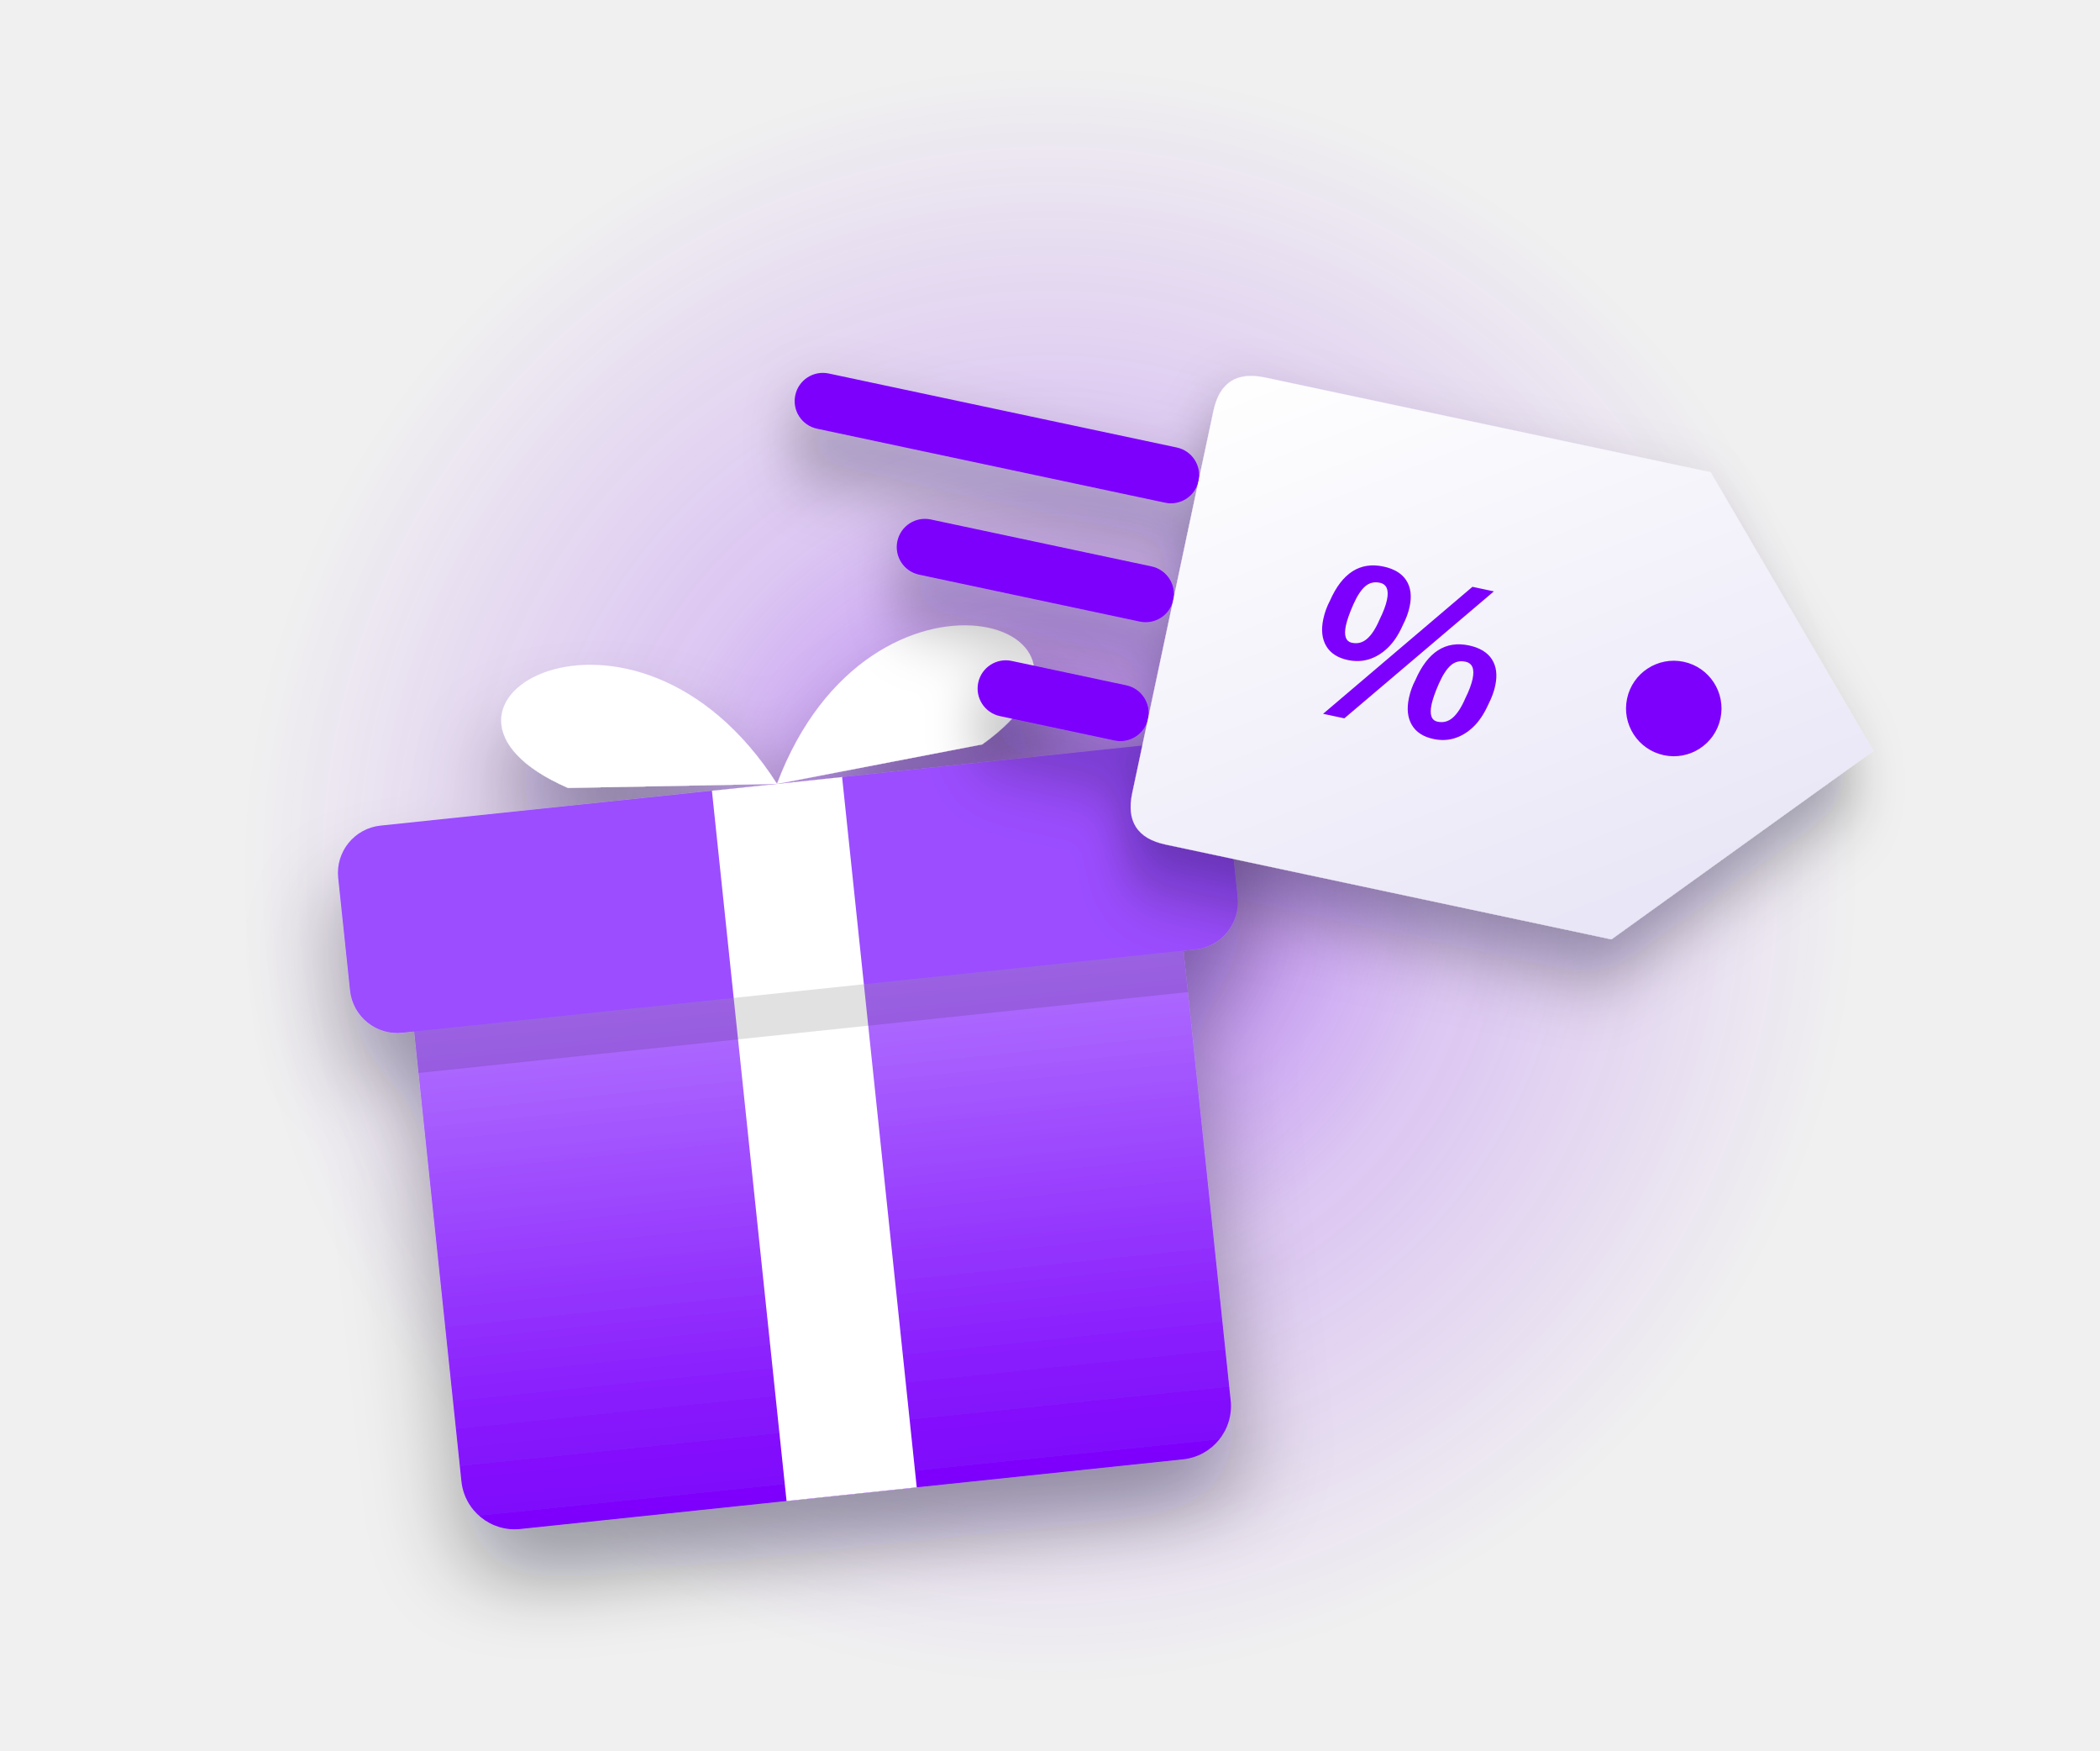
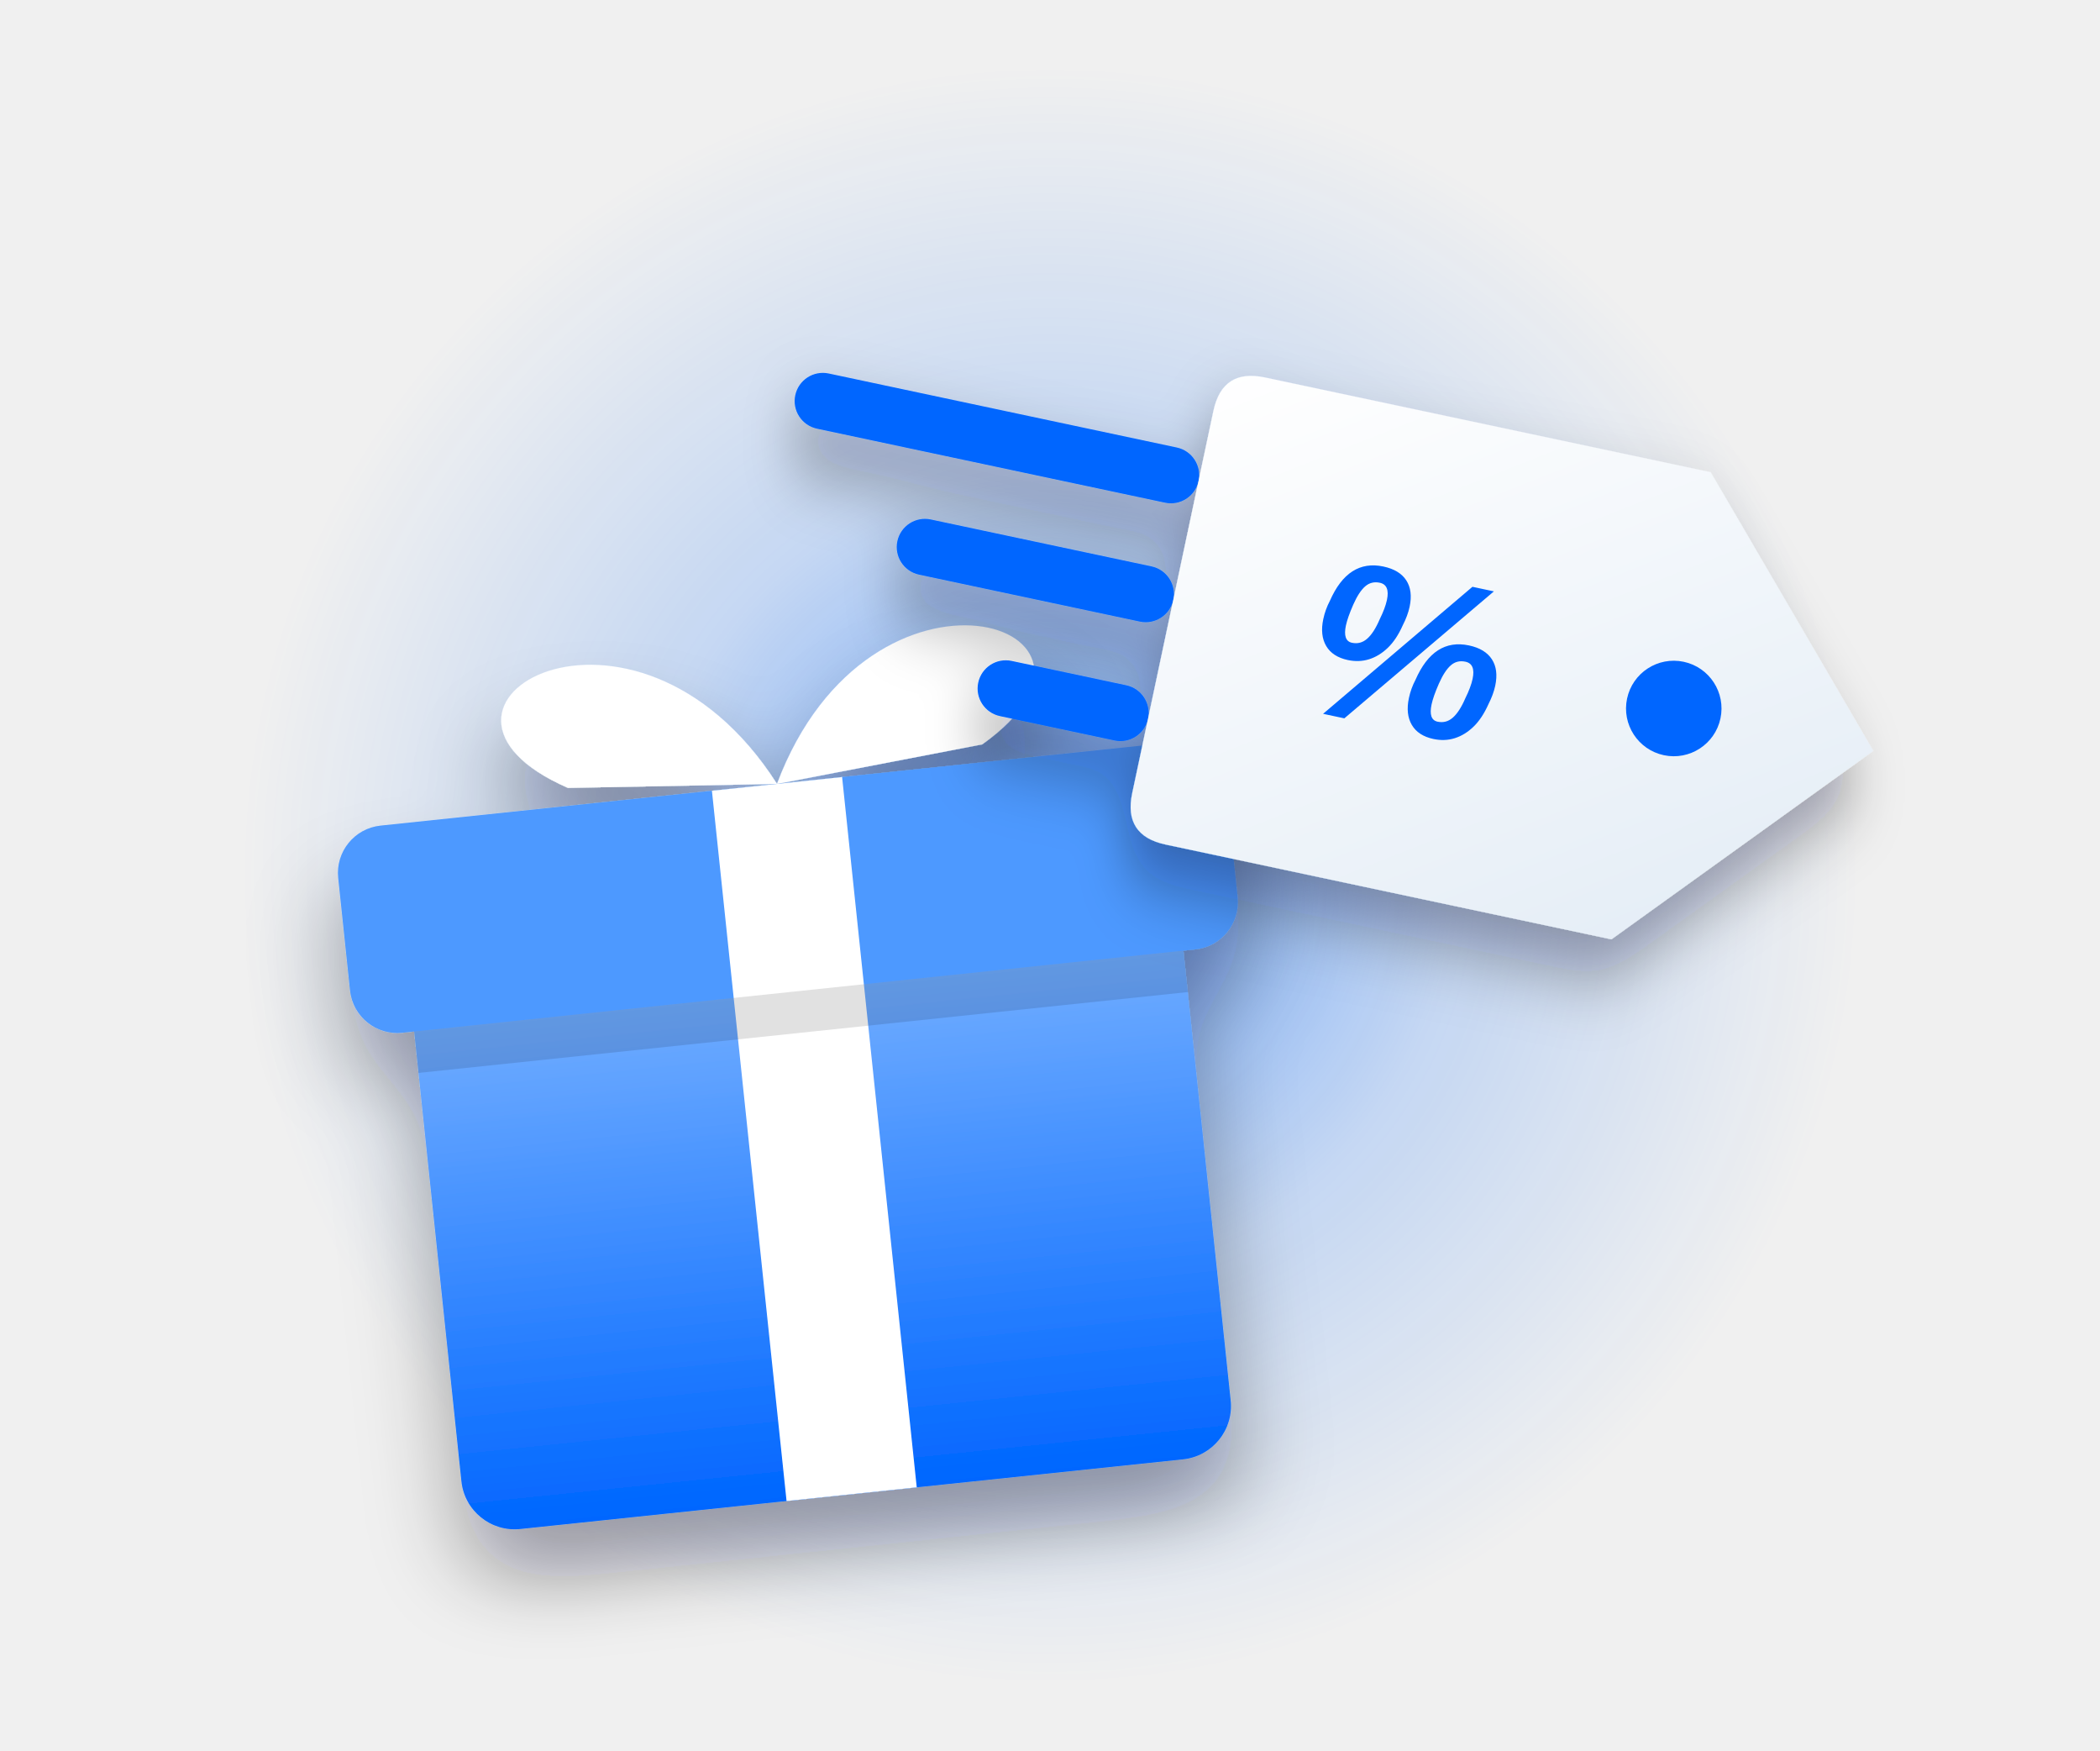
<svg xmlns="http://www.w3.org/2000/svg" viewBox="0 0 600 500">
  <defs>
    <radialGradient id="gilloffer" cx=".5" cy=".5" r=".5">
-       <stop offset="0" stop-color="#7D03FC" stop-opacity=".55" />
-       <stop offset=".5" stop-color="#7D03FC" stop-opacity=".18" />
-       <stop offset="1" stop-color="#7D03FC" stop-opacity="0" />
+       <stop offset="0" stop-color="#0066FF" stop-opacity=".55" />
+       <stop offset=".5" stop-color="#0066FF" stop-opacity=".18" />
+       <stop offset="1" stop-color="#0066FF" stop-opacity="0" />
    </radialGradient>
    <linearGradient id="willoffer" x1="0" y1="0" x2="0" y2="1">
      <stop offset="0" stop-color="#FFFFFF" />
      <stop offset=".6" stop-color="#E9ECF3" />
      <stop offset="1" stop-color="#B9C0CF" />
    </linearGradient>
    <linearGradient id="wsilloffer" x1="0" y1="0" x2="1" y2="0">
      <stop offset="0" stop-color="#C8CEDB" />
      <stop offset=".35" stop-color="#FFFFFF" />
      <stop offset="1" stop-color="#AEB6C6" />
    </linearGradient>
    <linearGradient id="milloffer" x1="0" y1="0" x2="1" y2="1">
      <stop offset="0" stop-color="#4A5366" />
      <stop offset=".45" stop-color="#232A38" />
      <stop offset="1" stop-color="#0C1019" />
    </linearGradient>
    <linearGradient id="mhilloffer" x1="0" y1="0" x2="1" y2="0">
      <stop offset="0" stop-color="#151A25" />
      <stop offset=".3" stop-color="#5A6478" />
      <stop offset=".55" stop-color="#262D3B" />
      <stop offset="1" stop-color="#0E121B" />
    </linearGradient>
    <linearGradient id="scilloffer" x1="0" y1="0" x2="1" y2="1">
-       <stop offset="0" stop-color="#9B4DFF" />
-       <stop offset=".5" stop-color="#5B12E0" />
-       <stop offset="1" stop-color="#1A0B5C" />
+       <stop offset="0" stop-color="#4D99FF" />
+       <stop offset=".5" stop-color="#0D6EE5" />
+       <stop offset="1" stop-color="#09335E" />
    </linearGradient>
    <linearGradient id="vlilloffer" x1="0" y1="0" x2="0" y2="1">
-       <stop offset="0" stop-color="#B57CFF" />
-       <stop offset="1" stop-color="#7D03FC" />
+       <stop offset="0" stop-color="#7CB4FF" />
+       <stop offset="1" stop-color="#0066FF" />
    </linearGradient>
    <linearGradient id="tanilloffer" x1="0" y1="0" x2="1" y2="0">
      <stop offset="0" stop-color="#A88B62" />
      <stop offset=".5" stop-color="#D9C39C" />
      <stop offset="1" stop-color="#9B7E55" />
    </linearGradient>
    <linearGradient id="cardilloffer" x1="0" y1="0" x2="1" y2="1">
      <stop offset="0" stop-color="#FFFFFF" />
-       <stop offset="1" stop-color="#E4E1F5" />
+       <stop offset="1" stop-color="#E1EBF5" />
    </linearGradient>
    <linearGradient id="kraftilloffer" x1="0" y1="0" x2="1" y2="1">
      <stop offset="0" stop-color="#E8C79A" />
      <stop offset="1" stop-color="#B98B55" />
    </linearGradient>
    <filter id="billoffer" x="-50%" y="-50%" width="200%" height="200%">
      <feGaussianBlur stdDeviation="12" />
    </filter>
    <filter id="silloffer" x="-50%" y="-50%" width="200%" height="200%">
      <feGaussianBlur stdDeviation="4" />
    </filter>
    <filter id="dilloffer" x="-40%" y="-40%" width="180%" height="200%">
-       <feDropShadow dx="0" dy="18" stdDeviation="14" flood-color="#0B0620" flood-opacity=".35" />
+       <feDropShadow dx="0" dy="18" stdDeviation="14" flood-color="#051321" flood-opacity=".35" />
    </filter>
  </defs>
  <circle cx="300" cy="250" r="230" fill="url(#gilloffer)" />
  <g transform="translate(230 300) rotate(-6) scale(0.85)" filter="url(#dilloffer)">
    <rect x="-130" y="-40" width="260" height="190" rx="18" fill="url(#vlilloffer)" />
-     <rect x="-150" y="-90" width="300" height="70" rx="16" fill="#9B4DFF" />
+     <rect x="-150" y="-90" width="300" height="70" rx="16" fill="#4D99FF" />
    <rect x="-22" y="-90" width="44" height="240" fill="#fff" />
    <path d="M0 -90 C -40 -170, -130 -130, -70 -96 Z" fill="#fff" />
    <path d="M0 -90 C 40 -170, 130 -130, 70 -96 Z" fill="#fff" />
    <rect x="-130" y="-20" width="260" height="14" fill="#000" opacity=".12" />
  </g>
  <g transform="translate(420 190) rotate(12) scale(0.62)" filter="url(#dilloffer)">
-     <g fill="#7D03FC">
+     <g fill="#0066FF">
      <rect x="-330" y="-70" width="190" height="26" rx="13" />
      <rect x="-270" y="-14" width="130" height="26" rx="13" />
      <rect x="-220" y="42" width="80" height="26" rx="13" />
    </g>
    <path d="M-120 -110 H90 L190 0 L90 110 H-120 Q-140 110 -140 90 V-90 Q-140 -110 -120 -110 Z" fill="url(#cardilloffer)" />
-     <circle cx="96" cy="0" r="22" fill="#7D03FC" />
-     <text x="-30" y="36" font-family="Arial Black, Arial, sans-serif" font-weight="900" font-size="104" fill="#7D03FC" text-anchor="middle" font-style="italic">%</text>
+     <circle cx="96" cy="0" r="22" fill="#0066FF" />
+     <text x="-30" y="36" font-family="Arial Black, Arial, sans-serif" font-weight="900" font-size="104" fill="#0066FF" text-anchor="middle" font-style="italic">%</text>
  </g>
</svg>
